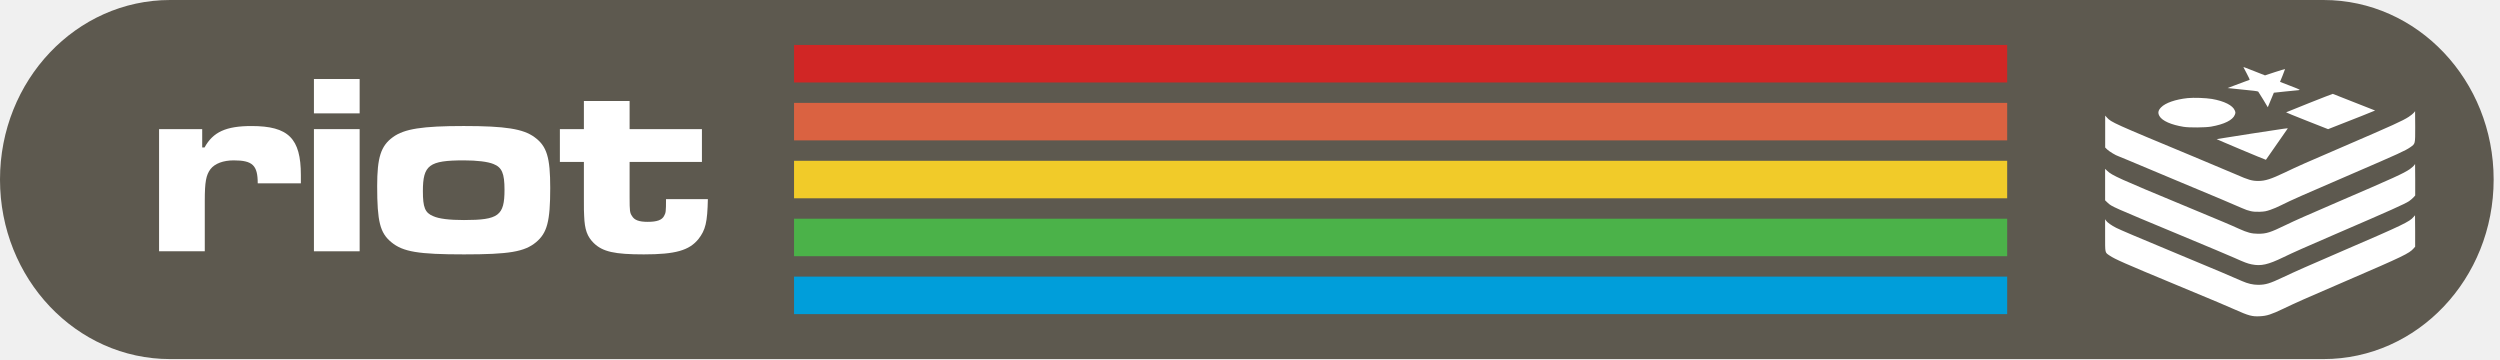
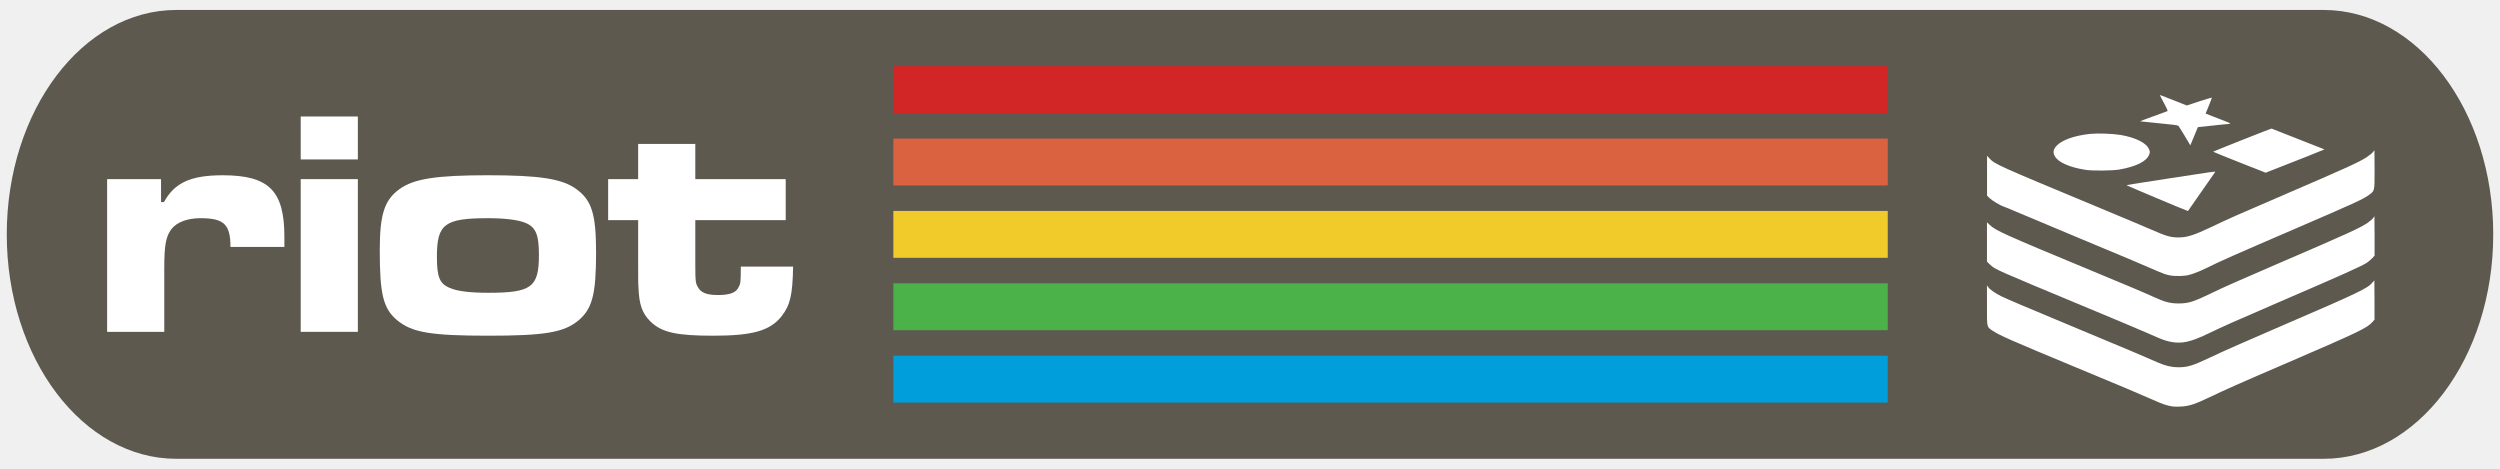
- <svg xmlns="http://www.w3.org/2000/svg" width="200mm" height="28.726mm" viewBox="0 0 200 28.726" version="1.1" id="svg8">
+ <svg xmlns="http://www.w3.org/2000/svg" width="160mm" height="30mm" viewBox="0 0 160 30" version="1.1" id="svg8">
  <defs id="defs2" />
-   <g id="layer1" transform="translate(-12.09524,-15.875)">
-     <rect style="fill:#5d594f;fill-opacity:1;stroke-width:0.265" id="rect855" width="199.492" height="28.726" x="12.095" y="15.875" ry="14.363" rx="13.61" />
-     <g id="g1219" transform="matrix(1.171445,0,0,1.171445,-26.65992,-5.669964)" style="stroke-width:0.854">
+   <g id="layer1" transform="translate(-16.90609,-13.0618)">
+     <rect style="fill:#5d594f;fill-opacity:1;stroke-width:0.236" id="rect855" width="159.134" height="28.726" x="17.339" y="13.699" ry="14.363" rx="10.857" />
+     <g id="g1219" transform="matrix(1.171445,0,0,1.171445,-27.71825,-7.348743)" style="stroke-width:0.854">
      <path d="m 43.946,27.21 v 8.343 h 3.122 v -3.457 c 0,-1.288 0.088,-1.746 0.388,-2.152 0.3,-0.388 0.882,-0.6 1.588,-0.6 1.288,0 1.64,0.335 1.64,1.57 h 2.946 v -0.564 c 0,-2.505 -0.847,-3.351 -3.369,-3.351 -1.746,0 -2.628,0.406 -3.21,1.464 h -0.159 v -1.252 z" style="font-size:17.639px;line-height:1.25;font-family:'Microgramma D Extended';-inkscape-font-specification:'Microgramma D Extended';fill:#ffffff;stroke-width:0.226" id="path1108" />
      <path d="m 54.522,27.21 v 8.343 h 3.122 v -8.343 z m 0,-3.422 v 2.346 h 3.122 v -2.346 z" style="font-size:17.639px;line-height:1.25;font-family:'Microgramma D Extended';-inkscape-font-specification:'Microgramma D Extended';fill:#ffffff;stroke-width:0.226" id="path1110" />
      <path d="m 64.75,26.998 c -2.84,0 -4.057,0.194 -4.833,0.758 -0.829,0.6 -1.076,1.393 -1.076,3.351 0,2.417 0.194,3.193 0.97,3.828 0.794,0.653 1.834,0.829 4.957,0.829 3.087,0 4.128,-0.176 4.921,-0.829 0.758,-0.635 0.97,-1.411 0.97,-3.704 0,-2.099 -0.229,-2.858 -1.076,-3.475 -0.776,-0.564 -1.976,-0.758 -4.833,-0.758 z m 0.018,2.346 c 0.882,0 1.623,0.088 2.011,0.247 0.582,0.229 0.758,0.635 0.758,1.764 0,1.764 -0.406,2.064 -2.769,2.064 -1.005,0 -1.711,-0.088 -2.099,-0.265 -0.564,-0.229 -0.706,-0.6 -0.706,-1.711 0,-1.782 0.423,-2.099 2.805,-2.099 z" style="font-size:17.639px;line-height:1.25;font-family:'Microgramma D Extended';-inkscape-font-specification:'Microgramma D Extended';fill:#ffffff;stroke-width:0.226" id="path1112" />
      <path d="m 72.958,25.287 v 1.923 h -1.64 v 2.24 h 1.64 v 2.434 c 0,0.688 0,1.111 0.018,1.252 0.035,0.953 0.212,1.411 0.653,1.852 0.617,0.6 1.429,0.776 3.422,0.776 2.152,0 3.104,-0.265 3.739,-1.058 0.476,-0.617 0.6,-1.129 0.635,-2.716 h -2.858 c 0,0.864 -0.018,0.935 -0.123,1.129 -0.141,0.3 -0.494,0.423 -1.129,0.423 -0.6,0 -0.917,-0.123 -1.076,-0.406 -0.141,-0.212 -0.159,-0.335 -0.159,-1.252 v -2.434 h 4.939 v -2.24 h -4.939 v -1.923 z" style="font-size:17.639px;line-height:1.25;font-family:'Microgramma D Extended';-inkscape-font-specification:'Microgramma D Extended';fill:#ffffff;stroke-width:0.226" id="path1114" />
    </g>
-     <g id="g41" transform="matrix(1.55781,0,0,1,-32.90107,-0.04479408)" style="stroke-width:0.801">
+     <g id="g41" transform="matrix(1.021546,0,0,1,2.918455,-2.221089)" style="stroke-width:0.801">
      <rect style="fill:#d12625;fill-opacity:1;stroke-width:0.212" id="rect857" width="62.299" height="3" x="69.662" y="19.517" />
      <rect style="fill:#da6241;fill-opacity:1;stroke-width:0.212" id="rect857-5" width="62.299" height="3" x="69.662" y="24.15" />
      <rect style="fill:#f1cb29;fill-opacity:1;stroke-width:0.212" id="rect857-5-1" width="62.299" height="3" x="69.662" y="28.783" />
      <rect style="fill:#4bb249;fill-opacity:1;stroke-width:0.212" id="rect857-5-1-1" width="62.299" height="3" x="69.662" y="33.416" />
      <rect style="fill:#009eda;fill-opacity:1;stroke-width:0.212" id="rect857-5-1-1-8" width="62.299" height="3" x="69.662" y="38.049" />
    </g>
-     <g id="g1081" transform="matrix(1.271715,0,0,1.271715,157.5868,-7.857525)" style="stroke-width:0.786">
+     <g id="g1081" transform="matrix(1.271715,0,0,1.271715,121.1546,-9.950525)" style="stroke-width:0.786">
      <g id="g1052" transform="matrix(0.03809932,0,0,0.03809932,18.02102,20.9697)" style="fill:#ffffff;stroke-width:5.461">
        <path class="st0" d="m 228.4,50.4 c 0,0.2 2.4,4.7 5.4,10.3 3,5.5 5.1,10.2 4.8,10.5 -0.3,0.2 -8.7,3.4 -18.6,6.9 -10,3.6 -17.9,6.6 -17.8,6.7 0.1,0.1 11.4,1.3 25,2.6 16.4,1.5 25,2.6 25.6,3.3 0.5,0.5 4.3,6.6 8.4,13.4 l 7.4,12.4 1.3,-3.1 c 0.7,-1.6 3,-7.1 5,-12 l 3.7,-8.9 19.7,-2.1 c 10.8,-1.2 20.4,-2.1 21.4,-2.1 l 1.7,-0.7 c 0,-0.3 -7.3,-3.3 -16.3,-6.7 -8.9,-3.3 -16.3,-6.2 -16.3,-6.3 0,-0.1 1.9,-4.8 4.3,-10.5 2.3,-5.7 4.1,-10.5 4,-10.6 -0.2,-0.2 -7.8,2.1 -16.8,5 L 264,63.9 246.5,57 C 229.3,50.2 228.4,49.9 228.4,50.4 Z M 337,109.5 c -20.9,8.3 -38.1,15.2 -38.2,15.4 -0.2,0.2 15.4,6.5 34.6,14.1 l 34.8,13.7 3.7,-1.5 c 38.8,-15.1 74,-29.1 73.9,-29.3 L 375.9,94.4 c -0.7,0.1 -18.1,6.8 -38.9,15.1 z m -200.6,-8.1 c -20.1,2.1 -36.9,7.9 -44,15.3 -4.9,5 -5.7,9.3 -2.6,14.5 4.5,7.8 19.3,14.3 39.7,17.6 9.2,1.6 36.1,1.3 45.4,-0.3 21.8,-3.8 36,-10.8 39.3,-19.6 1.2,-3.3 1.2,-3.7 0,-6.9 -3.3,-8.5 -17.2,-15.6 -37.8,-19.2 -10.4,-1.7 -29.8,-2.4 -40,-1.4 z m 373.3,24.2 c -1,1.3 -4.7,4.3 -8.3,6.7 -10.6,6.8 -24.2,13 -109.1,49.6 -59.7,25.6 -74.9,32.4 -95.5,42.3 -22.9,10.9 -32.4,14 -43.9,14 -10.3,0 -16.5,-1.8 -35.7,-10.3 C 209.5,224.5 178,211.3 147.3,198.5 12.8,142.6 10.3,141.4 3.1,133.6 l -3,-3.3 V 183 l 3.4,3.3 c 3.3,3.2 14.4,9.9 18.3,11 1.1,0.3 8.4,3.3 16.3,6.7 7.9,3.4 46.5,19.6 85.8,36 65,27.1 79.8,33.3 102,43 11.7,5.2 18.2,6.5 29.3,6.1 8.1,-0.3 10.5,-0.8 17.6,-3.2 4.6,-1.5 12.5,-4.9 17.6,-7.5 16.9,-8.5 37.3,-17.5 118.6,-52.5 76.5,-33 86.5,-37.6 94.8,-43.3 8.5,-6.1 8.2,-4.6 8.2,-34 0,-14.1 -0.1,-25.6 -0.2,-25.6 z M 241.9,160 c -31.3,4.8 -57.2,8.9 -57.7,9.1 -0.7,0.2 78,33.3 81.3,34.2 l 36,-51.7 c -0.1,-0.7 0,-0.8 -59.6,8.4 z m 268.3,52.4 c -0.7,1.2 -4,4 -7.1,6.3 -10.2,7 -25.5,14 -118.5,54 -53.5,23.1 -70.3,30.5 -86.2,38.2 -25.8,12.5 -32,14.5 -45.8,14.5 -10.7,-0.1 -17.3,-1.8 -31.5,-8.2 -13.7,-6.3 -29,-12.7 -90.4,-38.2 C 23.6,234.6 11.3,229 3.7,221.7 L 0,218.2 v 52 l 4.2,4 c 6.8,6.4 6.1,6 120.9,53.8 42.1,17.5 81.8,34.2 88.2,37.1 16.9,7.6 21.8,9.4 28.5,10.8 15.6,3.2 27.2,0.6 52.5,-11.7 16.5,-8 36.6,-16.9 85.3,-37.9 92.6,-39.9 115.4,-50.2 122.2,-54.7 2.4,-1.7 5.7,-4.4 7.3,-6.2 l 2.9,-3.2 v -26 c 0,-14.3 -0.1,-26 -0.2,-26 z m -0.9,85.2 c -6.1,7.7 -18.4,13.6 -113.9,54.7 -62.3,26.9 -81.3,35.3 -101.8,45 -21.5,10.2 -28.6,12.4 -41,12.4 -8.5,0 -17.1,-2 -26.6,-6.2 -22.3,-9.8 -37,-16 -102.1,-43.1 C 49.9,329.6 26.2,319.5 18.3,315.6 10.9,311.9 3.4,306.6 1.7,303.9 L 0,301.4 v 26.5 c 0,30.4 -0.5,28.1 7.6,33.6 9,6 22.4,12 111.3,48.9 62.1,25.8 84.5,35.2 95.5,40.2 22.5,10.1 28.5,11.7 41.1,11 11.5,-0.5 19,-3 38.9,-12.5 20.7,-9.9 36,-16.8 103.7,-45.9 94,-40.5 104.2,-45.4 111.3,-53.6 l 2.5,-2.8 v -25.9 c 0,-14.3 -0.1,-26 -0.2,-26 z" id="path1050" style="fill:#ffffff;stroke-width:5.461" />
      </g>
    </g>
  </g>
</svg>
